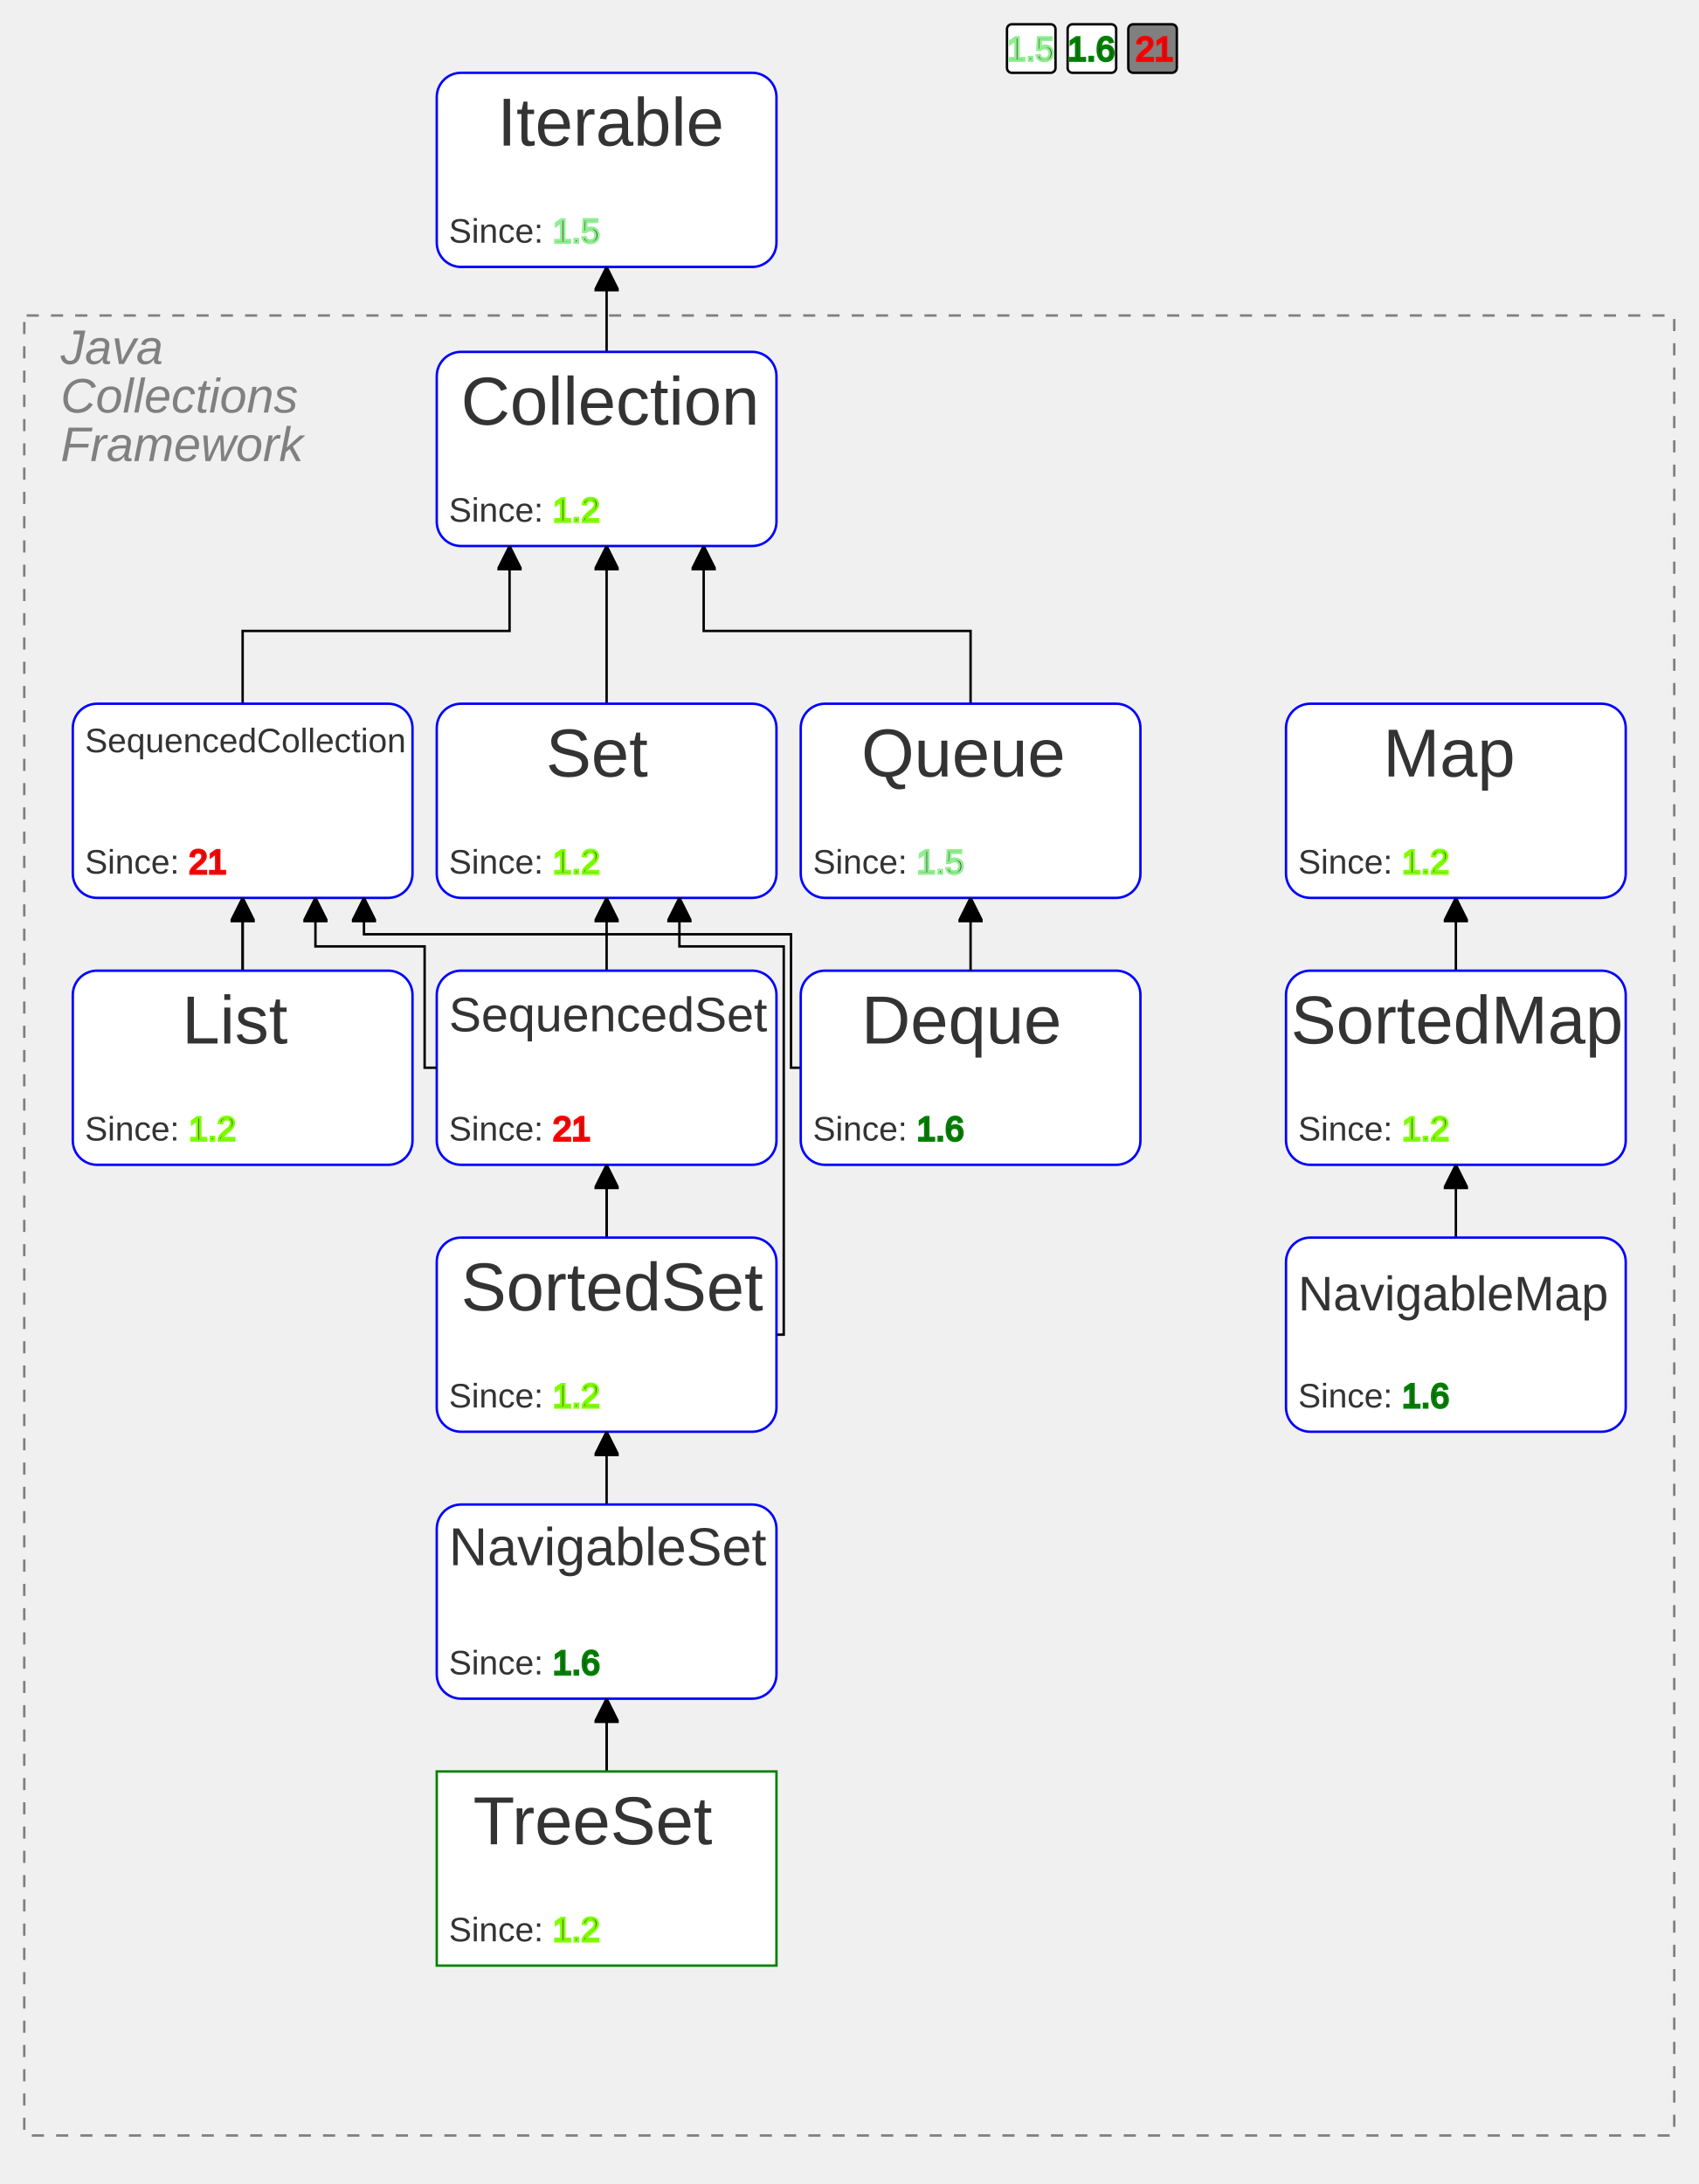
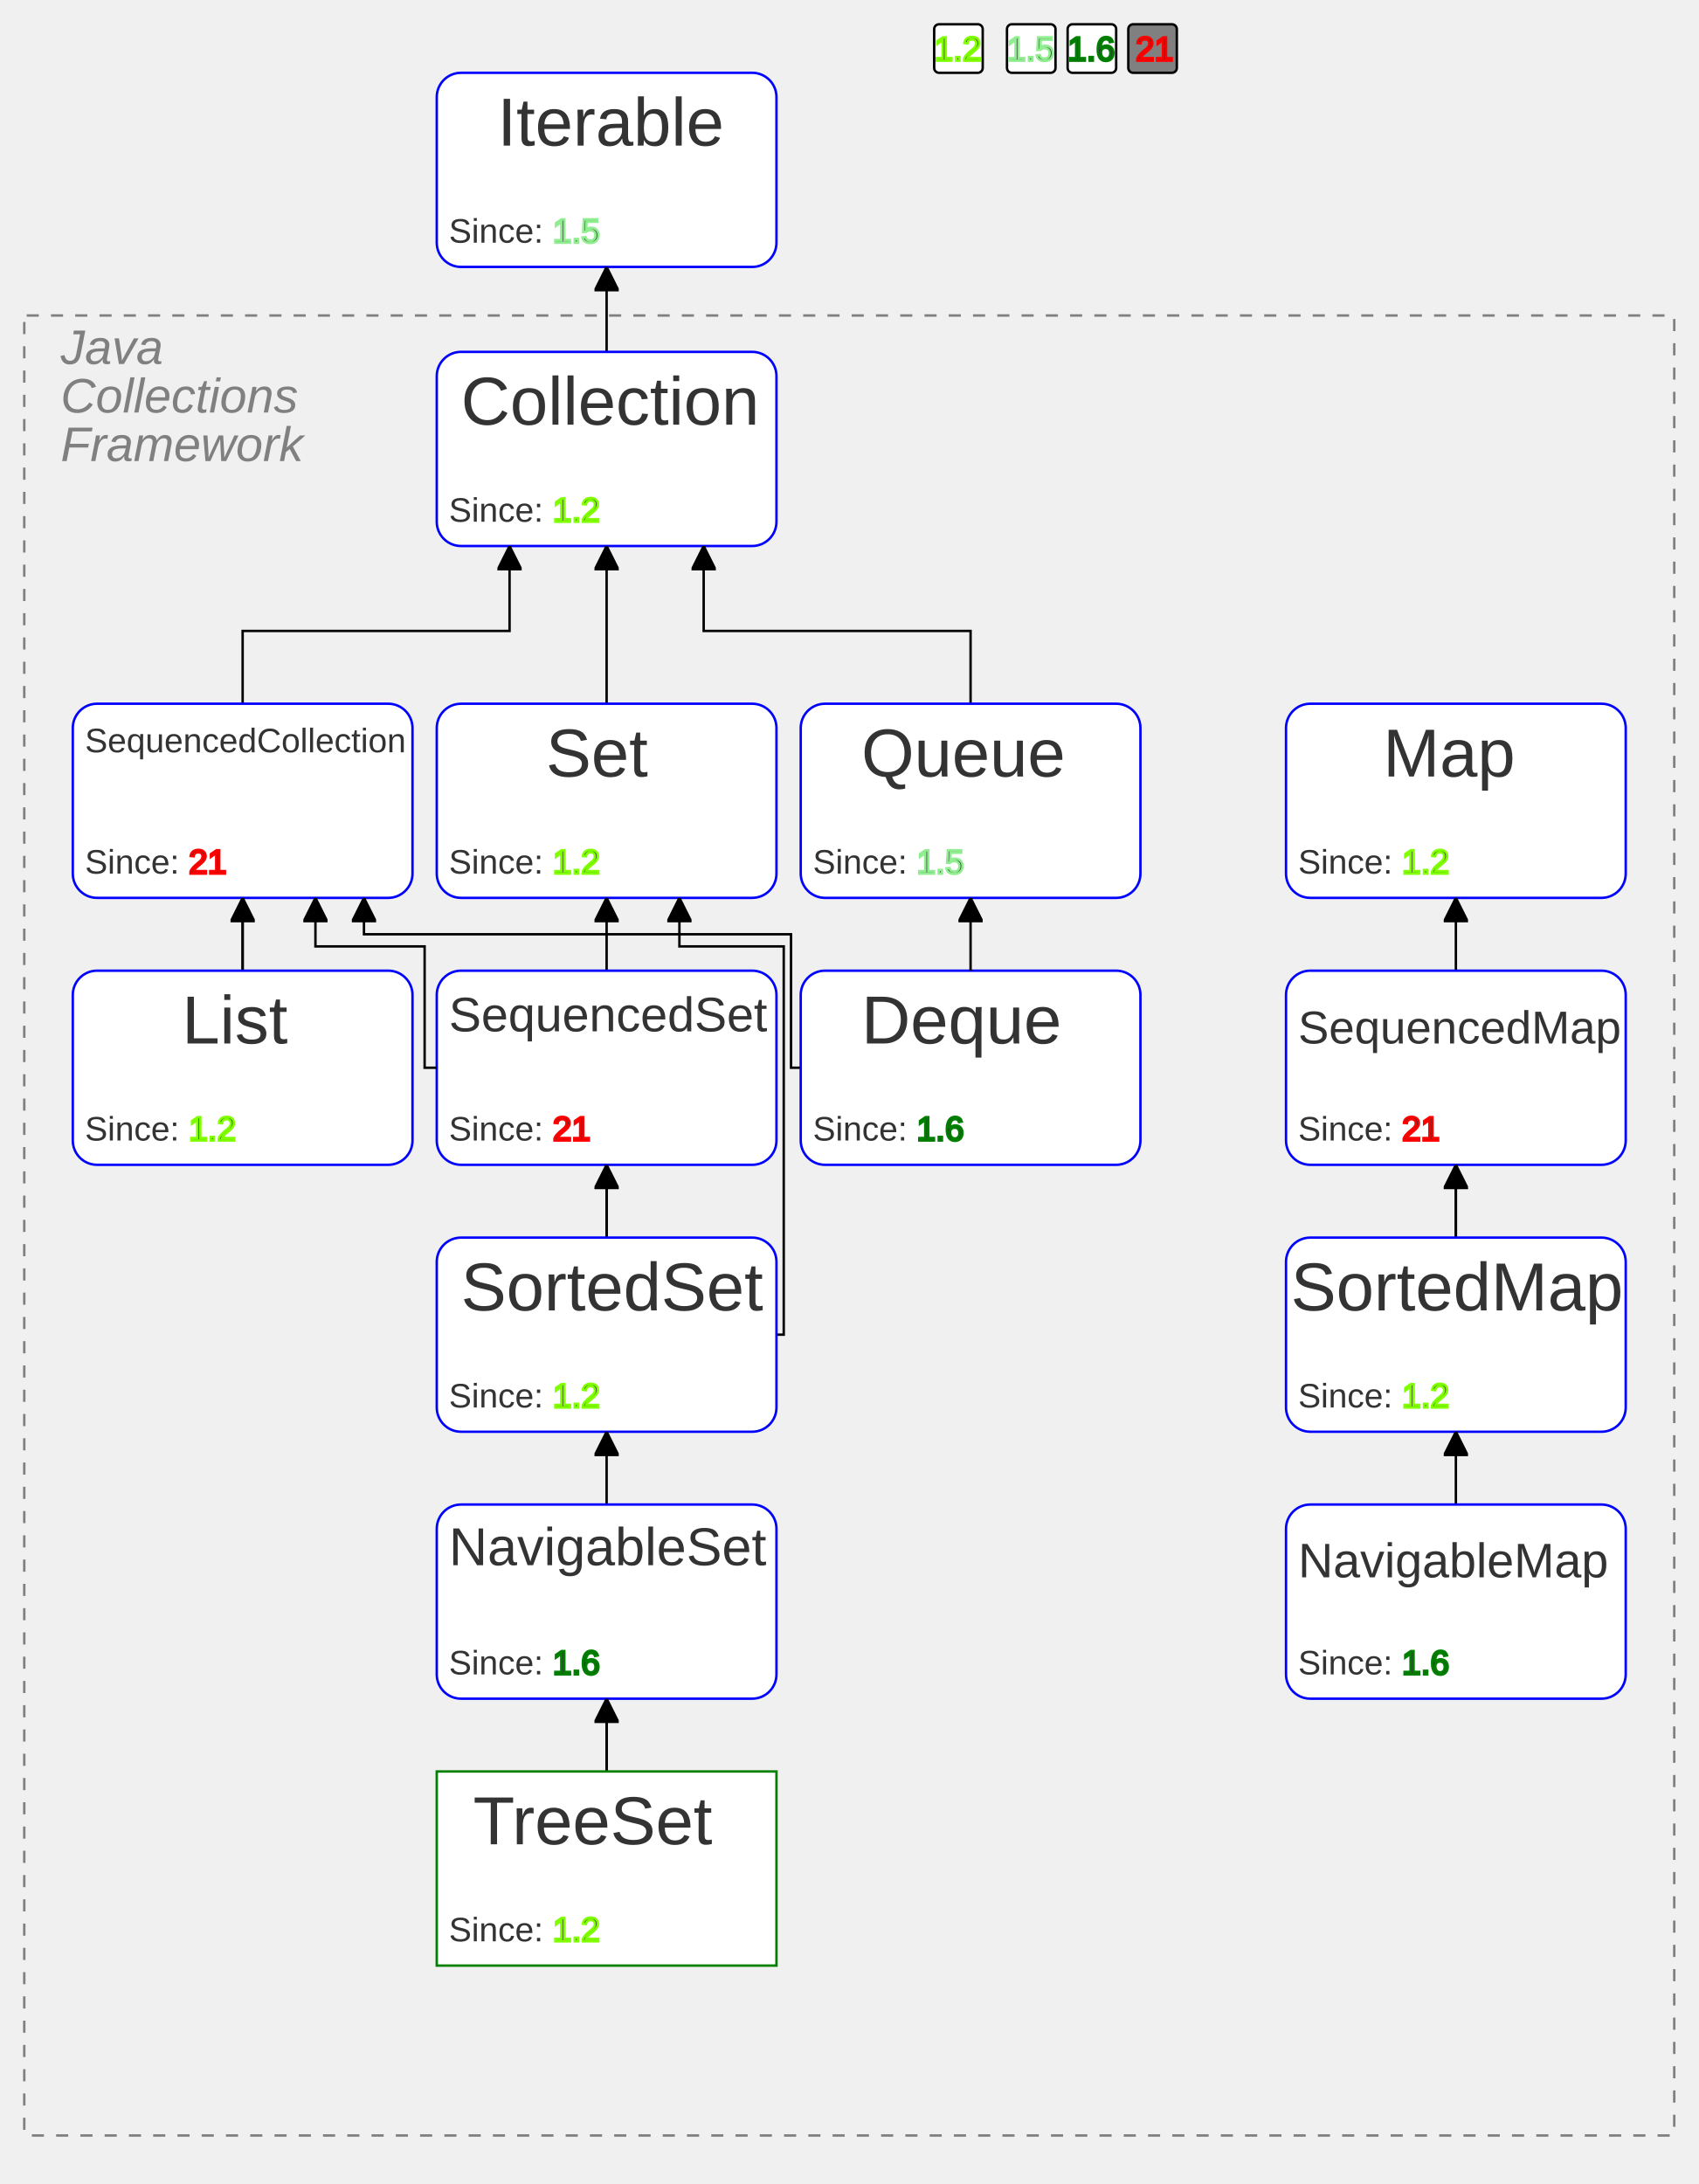
<svg xmlns="http://www.w3.org/2000/svg" viewBox="0 0 700 900">
  <defs>
    <style>
      .rect, .interface, .class {
        width: 140px;
        height: 80px;
      }
      .interface {
        rx:10;
        fill: white;
        stroke: blue;
      }
      .class {
        fill: white;
        stroke: green;
      }
      .line {
        stroke: black;
        stroke-width:1;
        fill: none;
      }
      .marker {
        fill: black
      }
      .arrow {
        marker-end:url(#arrow);
      }
-       .text, .text14, .text20, .text22 {
+       .text, .text14, .text19, .text20, .text22 {
        white-space: pre;
        fill: rgb(51,51,51);
        font-family: Arial, sans-serif;
      }
      .text {font-size: 28px;}
      .text14 {font-size: 14px;}
+       .text19 {font-size: 19px;}
      .text20 {font-size: 20px;}
      .text22 {font-size: 22px;}

-       .java2color  {stroke: chartreuse}
-       .java5color  {stroke: lightgreen}
-       .java6color  {stroke: green}
-       .java21color {stroke: red}
+       #java2,  .java2  tspan {stroke: chartreuse}
+       #java5,  .java5  tspan {stroke: lightgreen}
+       #java6,  .java6  tspan {stroke: green}
+       #java21, .java21 tspan {stroke: red}

      .javaSwitcherRect {
        width: 20px;
        height: 20px;
        fill: white;
        stroke: black;
        rx: 2
      }
      .javaSwitcherSelected {
        fill: gray;
      }
      .javaSwitcher {
        cursor: pointer;
        user-select: none;
      }
    </style>
    <marker id="arrow" markerWidth="10" markerHeight="10" refX="5" refY="5" orient="auto">
      <path d="M 0,0 10,5 0,10 Z" class="line marker" />
    </marker>
  </defs>
  <rect id="JCF" x="10" y="130" width="680" height="750" rx="1" ry="1" style="fill: none; stroke: grey; stroke-dasharray:5,5" />
  <text style="white-space: pre; fill: grey; font-family: Arial, sans-serif; font-size: 20px; font-style: italic">
    <tspan x="25" y="150">Java</tspan>
    <tspan x="25" y="170">Collections</tspan>
    <tspan x="25" y="190">Framework</tspan>
  </text>
+   <rect x="385" y="10" id="java2Rect" class="javaSwitcherRect" />
+   <text x="385" y="25" id="java2" class="text text14 javaSwitcher">1.2</text>
  <rect x="415" y="10" id="java5Rect" class="javaSwitcherRect" />
-   <text x="415" y="25" id="java5" class="text text14 java5color javaSwitcher">1.5</text>
+   <text x="415" y="25" id="java5" class="text text14 javaSwitcher">1.5</text>
  <rect x="440" y="10" id="java6Rect" class="javaSwitcherRect" />
-   <text x="440" y="25" id="java6" class="text text14 java6color javaSwitcher">1.6</text>
+   <text x="440" y="25" id="java6" class="text text14 javaSwitcher">1.6</text>
  <rect x="465" y="10" id="java21Rect" class="javaSwitcherRect javaSwitcherSelected" />
-   <text x="468" y="25" id="java21" class="text text14 java21color javaSwitcher">21</text>
-   <rect x="180" y="30" class="interface" />
-   <text x="205" y="60" class="text">Iterable</text>
-   <text x="185" y="100" class="text14">Since: <tspan class="java5color">1.5</tspan>
-   </text>
-   <line x1="250" y1="145" x2="250" y2="115" class="line arrow" />
+   <text x="468" y="25" id="java21" class="text text14 javaSwitcher">21</text>
+   <g class="java5">
+     <rect x="180" y="30" class="interface" />
+     <text x="205" y="60" class="text">Iterable</text>
+     <text x="185" y="100" class="text14">Since: <tspan>1.5</tspan>
+     </text>
+     <line x1="250" y1="145" x2="250" y2="115" class="line arrow" />
+   </g>
  <rect x="180" y="145" class="interface" />
  <text x="190" y="175" class="text">Collection</text>
-   <text x="185" y="215" class="text14">Since: <tspan class="java2color">1.2</tspan>
+   <text x="185" y="215" class="text14 java2">Since: <tspan>1.2</tspan>
  </text>
  <polyline points="100,400 100,260 210,260 210,230" class="line arrow" id="ListToCollection" />
  <g class="java21">
    <rect x="30" y="290" class="interface" />
    <text x="35" y="310" class="text14">SequencedCollection</text>
-     <text x="35" y="360" class="text14">Since: <tspan class="java21color">21</tspan>
+     <text x="35" y="360" class="text14">Since: <tspan>21</tspan>
    </text>
    <line x1="100" y1="400" x2="100" y2="375" class="line arrow" />
  </g>
  <rect x="30" y="400" class="interface" />
  <text x="75" y="430" class="text">List</text>
-   <text x="35" y="470" class="text14">Since: <tspan class="java2color">1.2</tspan>
+   <text x="35" y="470" class="text14 java2">Since: <tspan>1.2</tspan>
  </text>
  <line x1="250" y1="290" x2="250" y2="230" class="line arrow" />
  <rect x="180" y="290" class="interface" />
  <text x="225" y="320" class="text">Set</text>
-   <text x="185" y="360" class="text14">Since: <tspan class="java2color">1.2</tspan>
+   <text x="185" y="360" class="text14 java2">Since: <tspan>1.2</tspan>
  </text>
  <line x1="250" y1="510" x2="250" y2="375" class="line arrow" />
  <g class="java21">
    <rect x="180" y="400" class="interface" />
    <text x="185" y="425" class="text20">SequencedSet</text>
-     <text x="185" y="470" class="text14">Since: <tspan class="java21color">21</tspan>
+     <text x="185" y="470" class="text14">Since: <tspan>21</tspan>
    </text>
    <polyline points="180,440 175,440 175,390 130,390 130,375" class="line arrow" id="SStoSC" />
    <polyline points="320,550 323,550 323,390 280,390 280,375" class="line arrow" id="SortedSetToSet" />
    <polyline points="330,440 326,440 326,385 150,385 150,375" class="line arrow" id="DequeToSC" />
    <line x1="250" y1="510" x2="250" y2="485" class="line arrow" />
  </g>
  <rect x="180" y="510" class="interface" />
  <text x="190" y="540" class="text">SortedSet</text>
-   <text x="185" y="580" class="text14">Since: <tspan class="java2color">1.2</tspan>
+   <text x="185" y="580" class="text14 java2">Since: <tspan>1.2</tspan>
  </text>
  <line x1="250" y1="730" x2="250" y2="595" class="line arrow" />
  <g class="java6">
    <rect x="180" y="620" class="interface" />
    <text x="185" y="645" class="text22">NavigableSet</text>
-     <text x="185" y="690" class="text14">Since: <tspan class="java6color">1.6</tspan>
+     <text x="185" y="690" class="text14">Since: <tspan>1.6</tspan>
    </text>
    <line x1="250" y1="730" x2="250" y2="705" class="line arrow" />
  </g>
  <rect x="180" y="730" class="class" />
  <text x="195" y="760" class="text">TreeSet</text>
-   <text x="185" y="800" class="text14">Since: <tspan class="java2color">1.2</tspan>
+   <text x="185" y="800" class="text14 java2">Since: <tspan>1.2</tspan>
  </text>
-   <polyline points="400,290 400,260 290,260 290,230" class="line arrow" id="QueueToCollection" />
-   <rect x="330" y="290" class="interface" />
-   <text x="355" y="320" class="text">Queue</text>
-   <text x="335" y="360" class="text14">Since: <tspan class="java5color">1.5</tspan>
-   </text>
+   <g class="java5">
+     <polyline points="400,290 400,260 290,260 290,230" class="line arrow" id="QueueToCollection" />
+     <rect x="330" y="290" class="interface" />
+     <text x="355" y="320" class="text">Queue</text>
+     <text x="335" y="360" class="text14">Since: <tspan>1.5</tspan>
+     </text>
+   </g>
  <g class="java6">
    <rect x="330" y="400" class="interface" />
    <text x="355" y="430" class="text">Deque</text>
-     <text x="335" y="470" class="text14">Since: <tspan class="java6color">1.6</tspan>
+     <text x="335" y="470" class="text14">Since: <tspan>1.6</tspan>
    </text>
    <line x1="400" y1="400" x2="400" y2="375" class="line arrow" />
  </g>
  <rect x="530" y="290" class="interface" />
  <text x="570" y="320" class="text">Map</text>
-   <text x="535" y="360" class="text14">Since: <tspan class="java2color">1.2</tspan>
+   <text x="535" y="360" class="text14 java2">Since: <tspan>1.2</tspan>
  </text>
-   <line x1="600" y1="400" x2="600" y2="375" class="line arrow" />
-   <rect x="530" y="400" class="interface" />
-   <text x="532" y="430" class="text">SortedMap</text>
-   <text x="535" y="470" class="text14">Since: <tspan class="java2color">1.2</tspan>
+   <line x1="600" y1="510" x2="600" y2="375" class="line arrow" />
+   <g class="java21">
+     <rect x="530" y="400" class="interface" />
+     <text x="535" y="430" class="text19">SequencedMap</text>
+     <text x="535" y="470" class="text14">Since: <tspan>21</tspan>
+     </text>
+     <line x1="600" y1="510" x2="600" y2="485" class="line arrow" />
+   </g>
+   <rect x="530" y="510" class="interface" />
+   <text x="532" y="540" class="text">SortedMap</text>
+   <text x="535" y="580" class="text14 java2">Since: <tspan>1.2</tspan>
  </text>
  <g class="java6">
-     <line x1="600" y1="510" x2="600" y2="485" class="line arrow" />
-     <rect x="530" y="510" class="interface" />
-     <text x="535" y="540" class="text20">NavigableMap</text>
-     <text x="535" y="580" class="text14">Since: <tspan class="java6color">1.6</tspan>
+     <line x1="600" y1="620" x2="600" y2="595" class="line arrow" />
+     <rect x="530" y="620" class="interface" />
+     <text x="535" y="650" class="text20">NavigableMap</text>
+     <text x="535" y="690" class="text14">Since: <tspan>1.6</tspan>
    </text>
  </g>
</svg>
